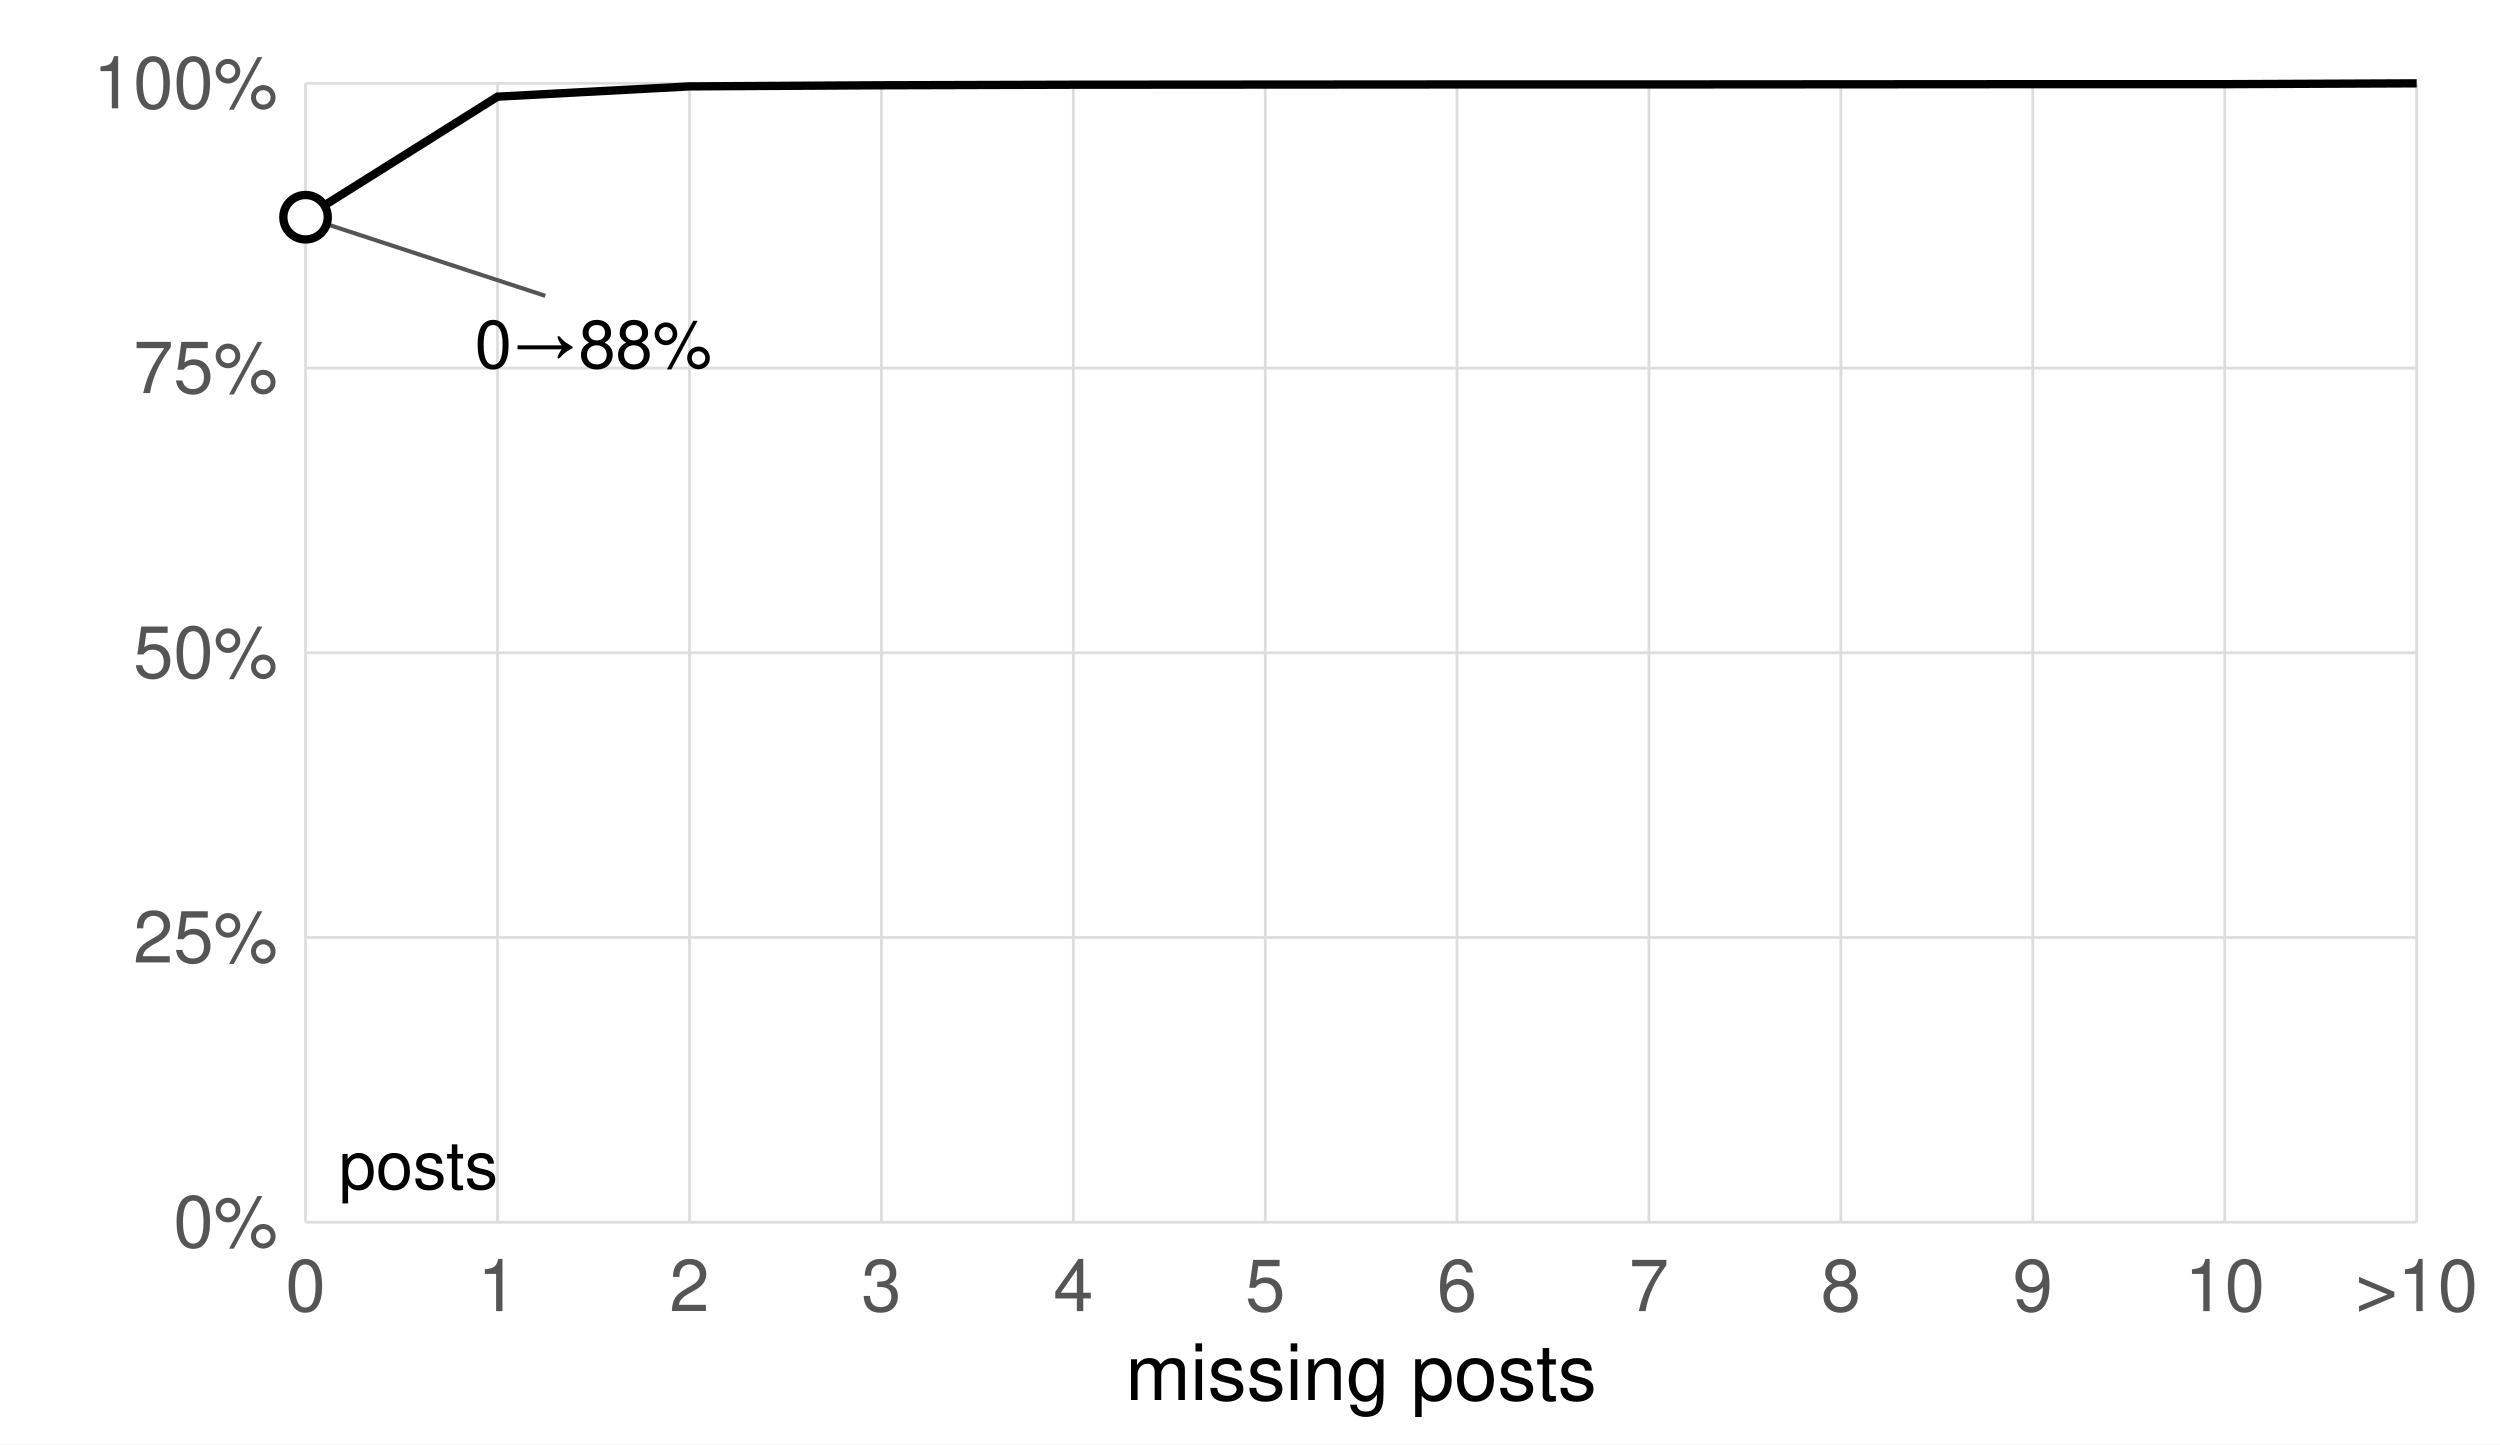
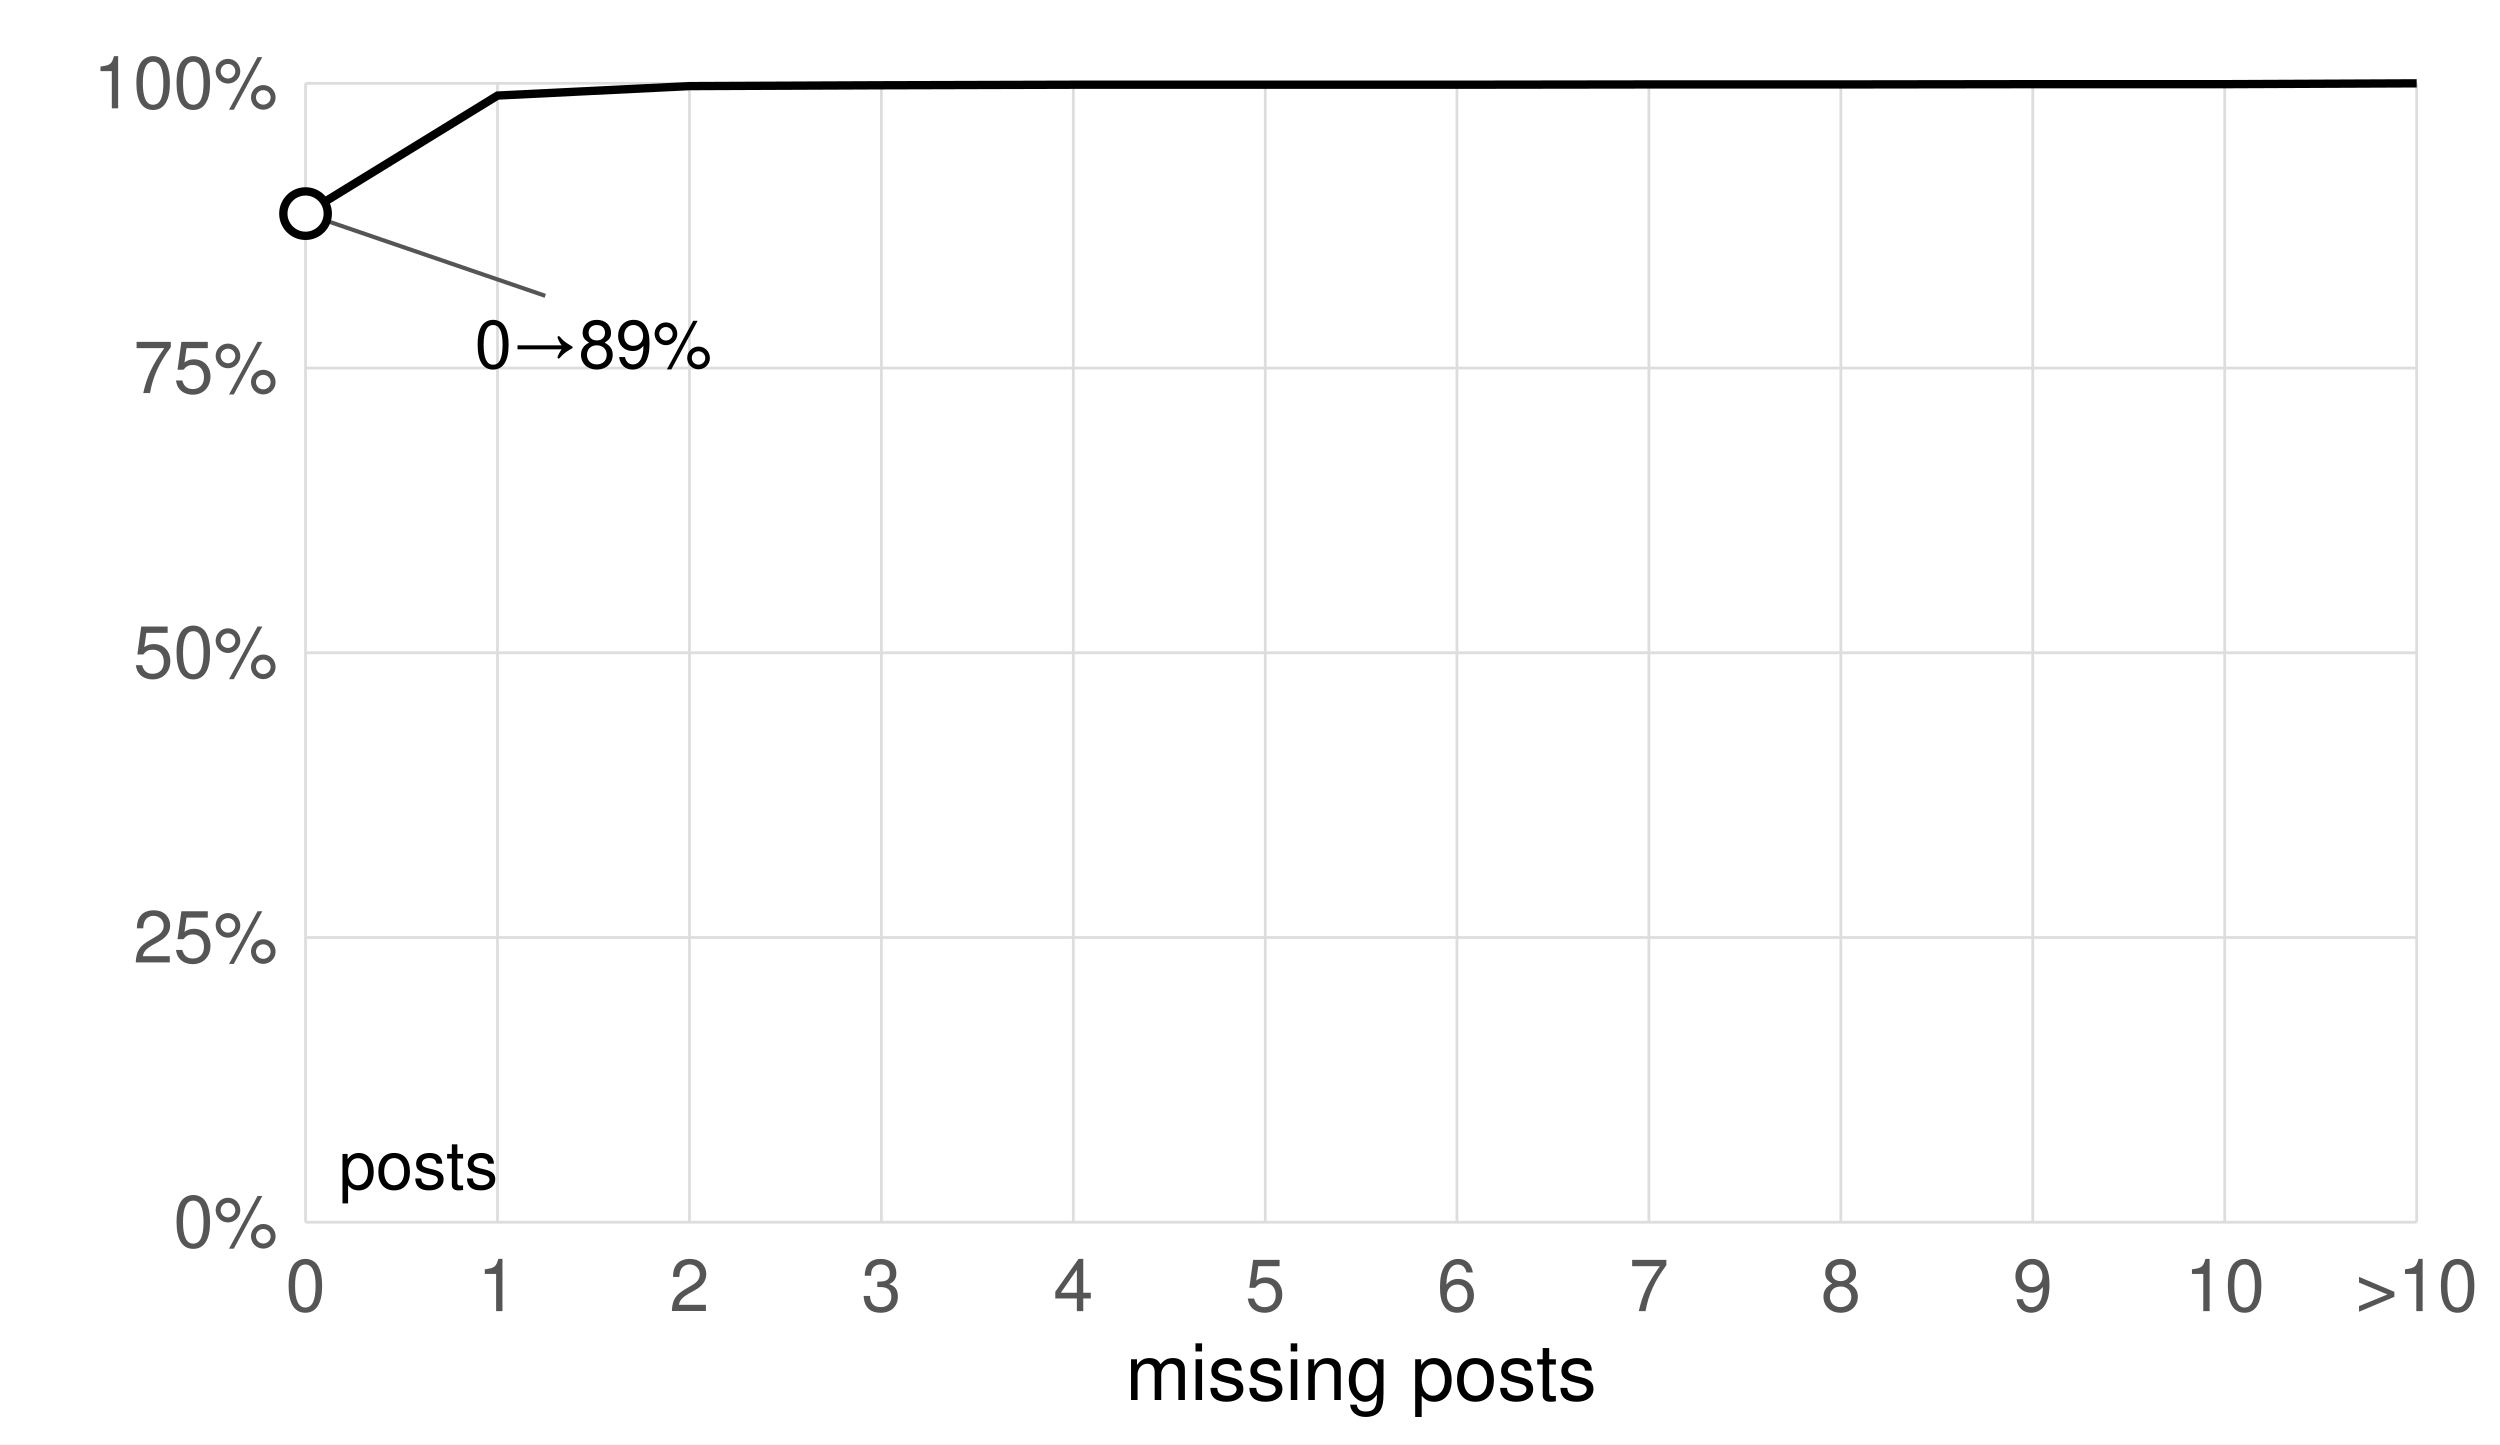
<svg xmlns="http://www.w3.org/2000/svg" width="900" height="520" viewBox="0 0 900 520">
  <rect width="900" height="520" fill="#ffffff" />
  <line x1="110" x2="870" y1="440.0" y2="440.0" stroke="#dddddd" />
  <text x="100.0" y="449.0" font-family="Helvetica, Arial, sans-serif" font-size="26" text-anchor="end" fill="#555555">0%</text>
  <line x1="110" x2="870" y1="337.5" y2="337.5" stroke="#dddddd" />
  <text x="100.0" y="346.5" font-family="Helvetica, Arial, sans-serif" font-size="26" text-anchor="end" fill="#555555">25%</text>
  <line x1="110" x2="870" y1="235.0" y2="235.0" stroke="#dddddd" />
  <text x="100.0" y="244.0" font-family="Helvetica, Arial, sans-serif" font-size="26" text-anchor="end" fill="#555555">50%</text>
  <line x1="110" x2="870" y1="132.5" y2="132.5" stroke="#dddddd" />
  <text x="100.0" y="141.5" font-family="Helvetica, Arial, sans-serif" font-size="26" text-anchor="end" fill="#555555">75%</text>
  <line x1="110" x2="870" y1="30.0" y2="30.0" stroke="#dddddd" />
  <text x="100.0" y="39.0" font-family="Helvetica, Arial, sans-serif" font-size="26" text-anchor="end" fill="#555555">100%</text>
  <line y1="30" y2="440" x1="110.0" x2="110.0" stroke="#dddddd" />
  <text x="110.0" y="472.0" font-family="Helvetica, Arial, sans-serif" font-size="26" text-anchor="middle" fill="#555555">0</text>
  <line y1="30" y2="440" x1="179.1" x2="179.1" stroke="#dddddd" />
  <text x="179.1" y="472.0" font-family="Helvetica, Arial, sans-serif" font-size="26" text-anchor="middle" fill="#555555">1</text>
  <line y1="30" y2="440" x1="248.2" x2="248.2" stroke="#dddddd" />
  <text x="248.2" y="472.0" font-family="Helvetica, Arial, sans-serif" font-size="26" text-anchor="middle" fill="#555555">2</text>
  <line y1="30" y2="440" x1="317.3" x2="317.3" stroke="#dddddd" />
  <text x="317.3" y="472.0" font-family="Helvetica, Arial, sans-serif" font-size="26" text-anchor="middle" fill="#555555">3</text>
  <line y1="30" y2="440" x1="386.4" x2="386.4" stroke="#dddddd" />
  <text x="386.4" y="472.0" font-family="Helvetica, Arial, sans-serif" font-size="26" text-anchor="middle" fill="#555555">4</text>
  <line y1="30" y2="440" x1="455.5" x2="455.5" stroke="#dddddd" />
  <text x="455.5" y="472.0" font-family="Helvetica, Arial, sans-serif" font-size="26" text-anchor="middle" fill="#555555">5</text>
  <line y1="30" y2="440" x1="524.5" x2="524.5" stroke="#dddddd" />
  <text x="524.5" y="472.0" font-family="Helvetica, Arial, sans-serif" font-size="26" text-anchor="middle" fill="#555555">6</text>
  <line y1="30" y2="440" x1="593.6" x2="593.6" stroke="#dddddd" />
  <text x="593.6" y="472.0" font-family="Helvetica, Arial, sans-serif" font-size="26" text-anchor="middle" fill="#555555">7</text>
  <line y1="30" y2="440" x1="662.7" x2="662.7" stroke="#dddddd" />
  <text x="662.7" y="472.0" font-family="Helvetica, Arial, sans-serif" font-size="26" text-anchor="middle" fill="#555555">8</text>
  <line y1="30" y2="440" x1="731.8" x2="731.8" stroke="#dddddd" />
  <text x="731.8" y="472.0" font-family="Helvetica, Arial, sans-serif" font-size="26" text-anchor="middle" fill="#555555">9</text>
  <line y1="30" y2="440" x1="800.9" x2="800.9" stroke="#dddddd" />
  <text x="800.9" y="472.0" font-family="Helvetica, Arial, sans-serif" font-size="26" text-anchor="middle" fill="#555555">10</text>
  <line y1="30" y2="440" x1="870.0" x2="870.0" stroke="#dddddd" />
  <text x="870.0" y="472.0" font-family="Helvetica, Arial, sans-serif" font-size="26" text-anchor="middle" fill="#555555">&gt;10</text>
  <text x="490.0" y="504.0" font-family="Helvetica, Arial, sans-serif" font-size="28" text-anchor="middle" fill="#000000">missing posts</text>
  <text x="122.0" y="428.0" font-family="Helvetica, Arial, sans-serif" font-size="24" text-anchor="start" fill="#000000">posts</text>
-   <polyline fill="none" stroke="#000000" stroke-width="3" points="110.0,78.2 179.1,34.8 248.2,31.1 317.3,30.7 386.4,30.5 524.5,30.4 593.6,30.4 731.8,30.3 800.9,30.3 870.0,30.0" />
-   <line x1="110.0" y1="78.2" x2="196.3" y2="106.5" stroke="#555555" stroke-width="1.5" />
-   <circle cx="110.0" cy="78.2" r="8" fill="#ffffff" stroke="#000000" stroke-width="3" />
-   <text x="213.6" y="132.5" font-family="Helvetica, Arial, sans-serif" font-size="24" text-anchor="middle" fill="#000000">0→88%</text>
+   <polyline fill="none" stroke="#000000" stroke-width="3" points="110.0,76.9 179.1,34.4 248.2,31.0 317.3,30.7 386.4,30.5 524.5,30.5 593.6,30.4 662.7,30.4 731.8,30.3 800.9,30.3 870.0,30.0" />
+   <line x1="110.0" y1="76.9" x2="196.3" y2="106.5" stroke="#555555" stroke-width="1.5" />
+   <circle cx="110.0" cy="76.9" r="8" fill="#ffffff" stroke="#000000" stroke-width="3" />
+   <text x="213.6" y="132.5" font-family="Helvetica, Arial, sans-serif" font-size="24" text-anchor="middle" fill="#000000">0→89%</text>
</svg>
